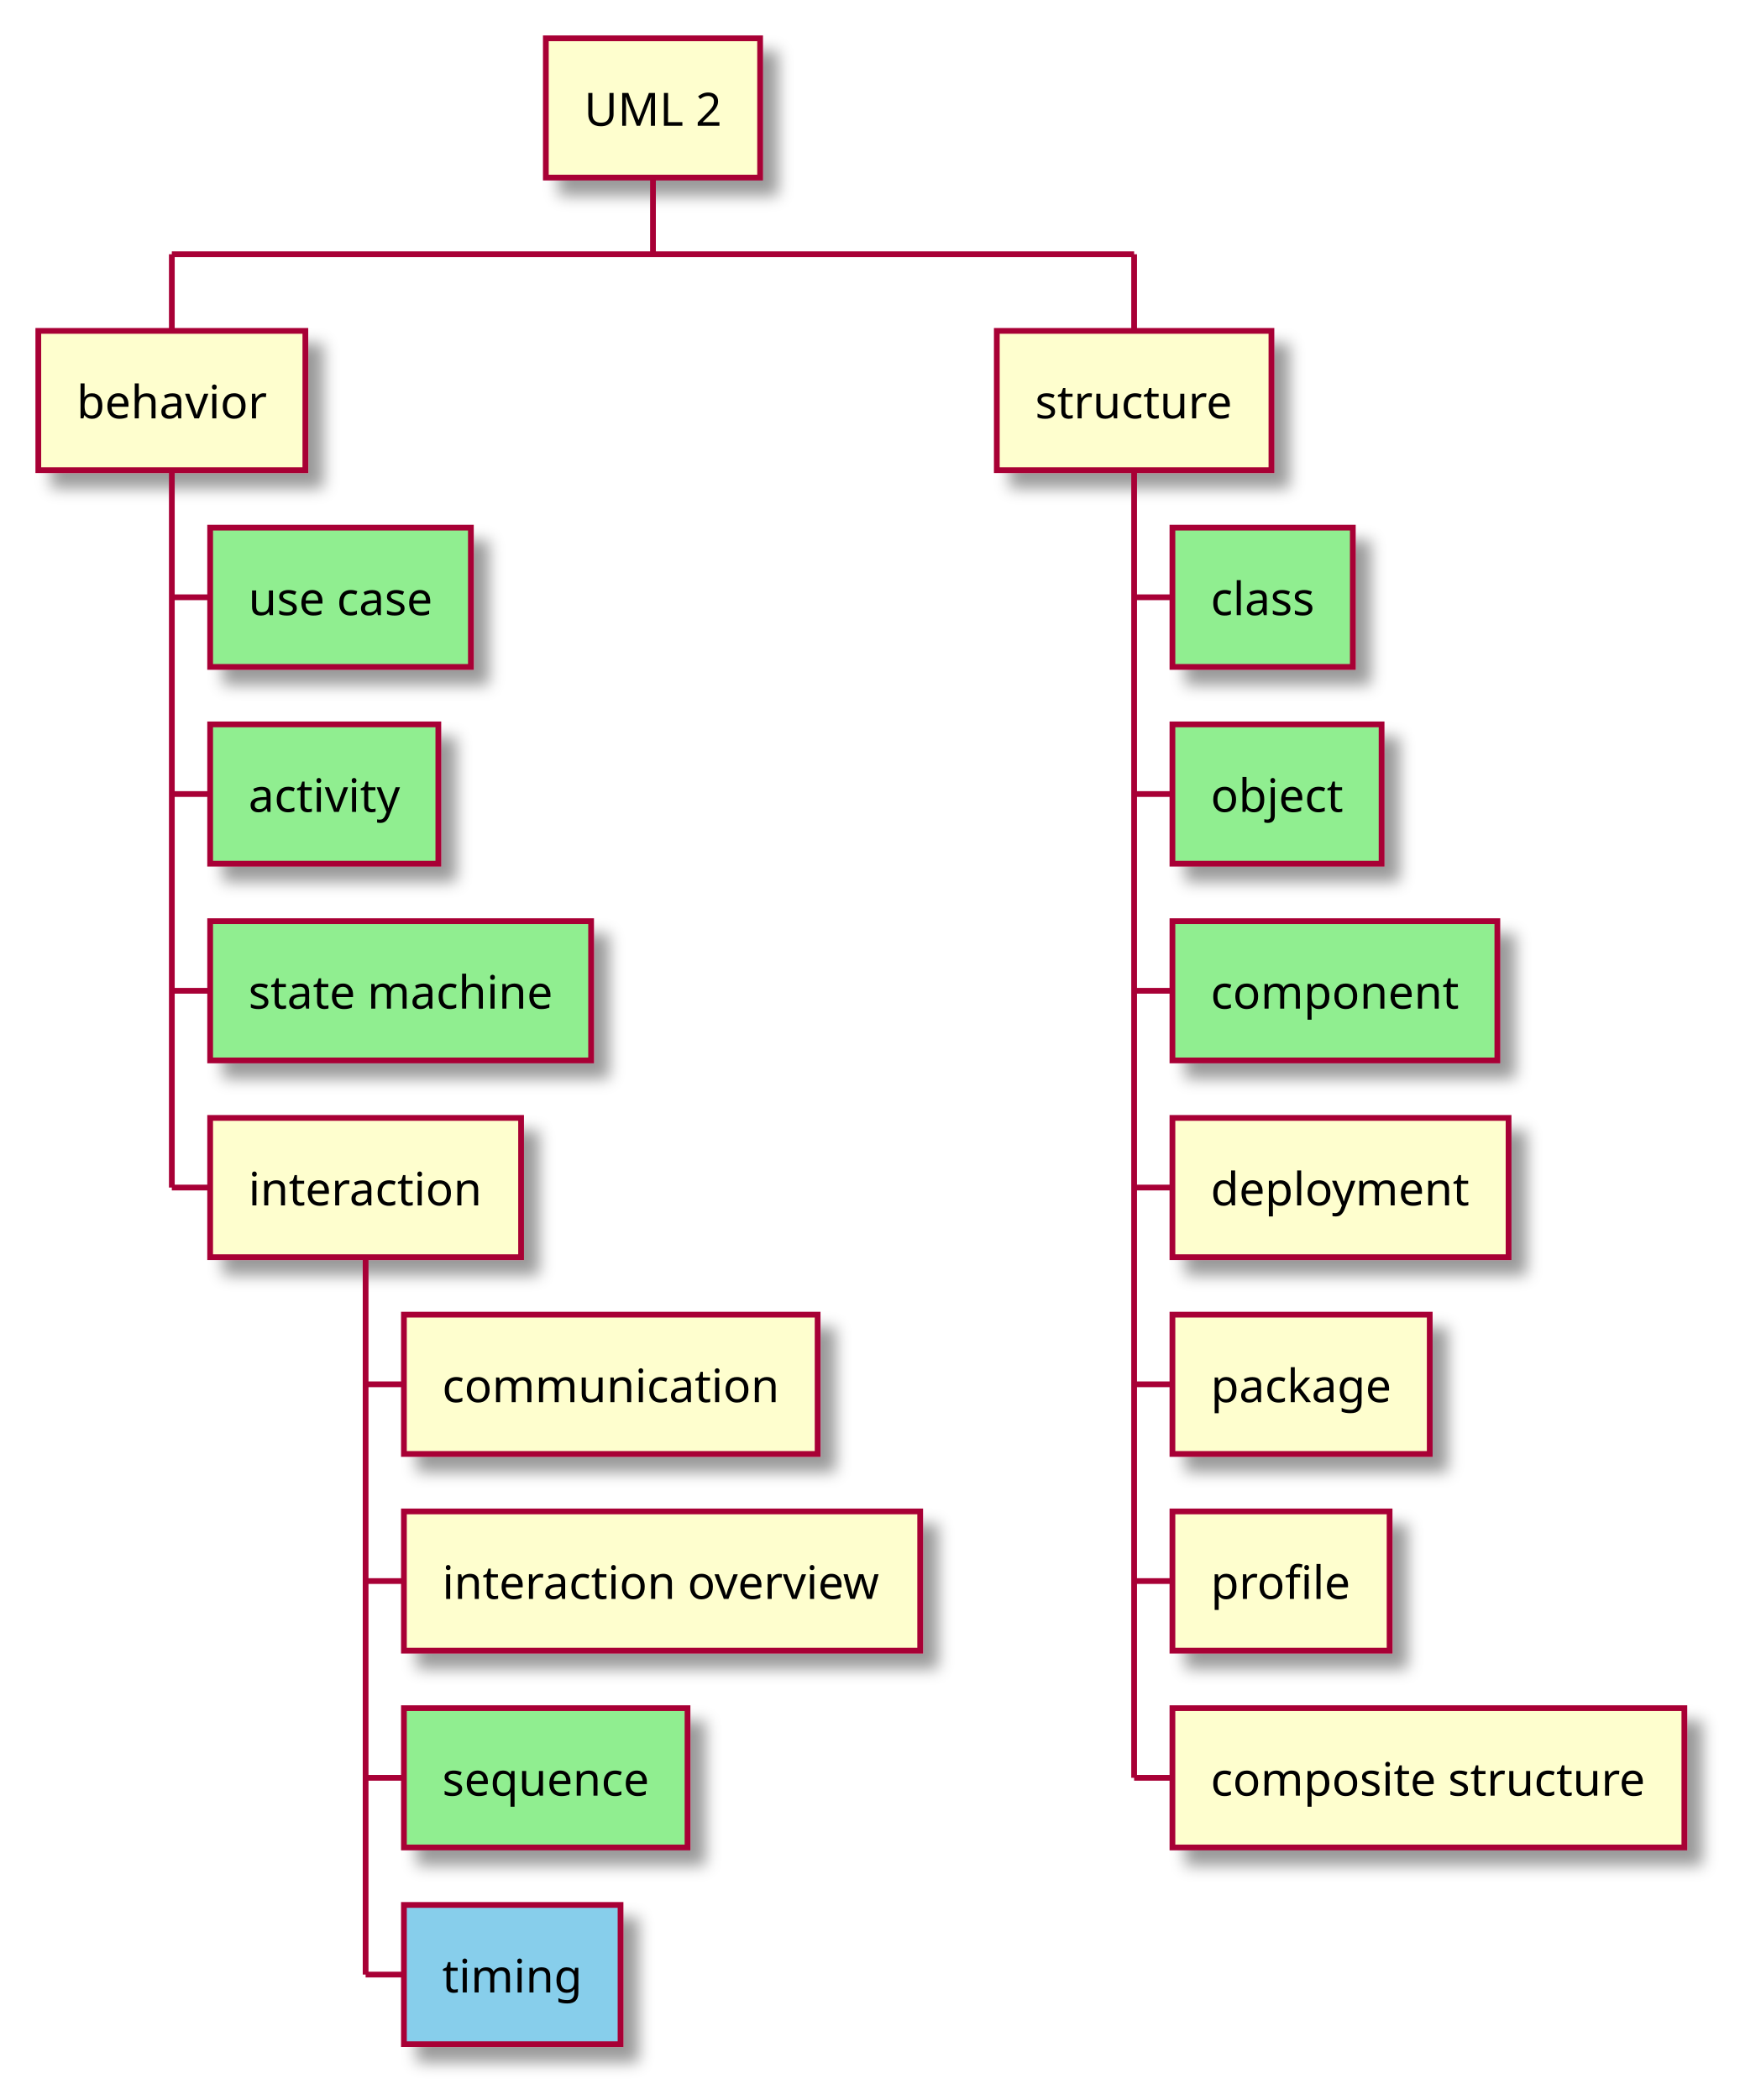
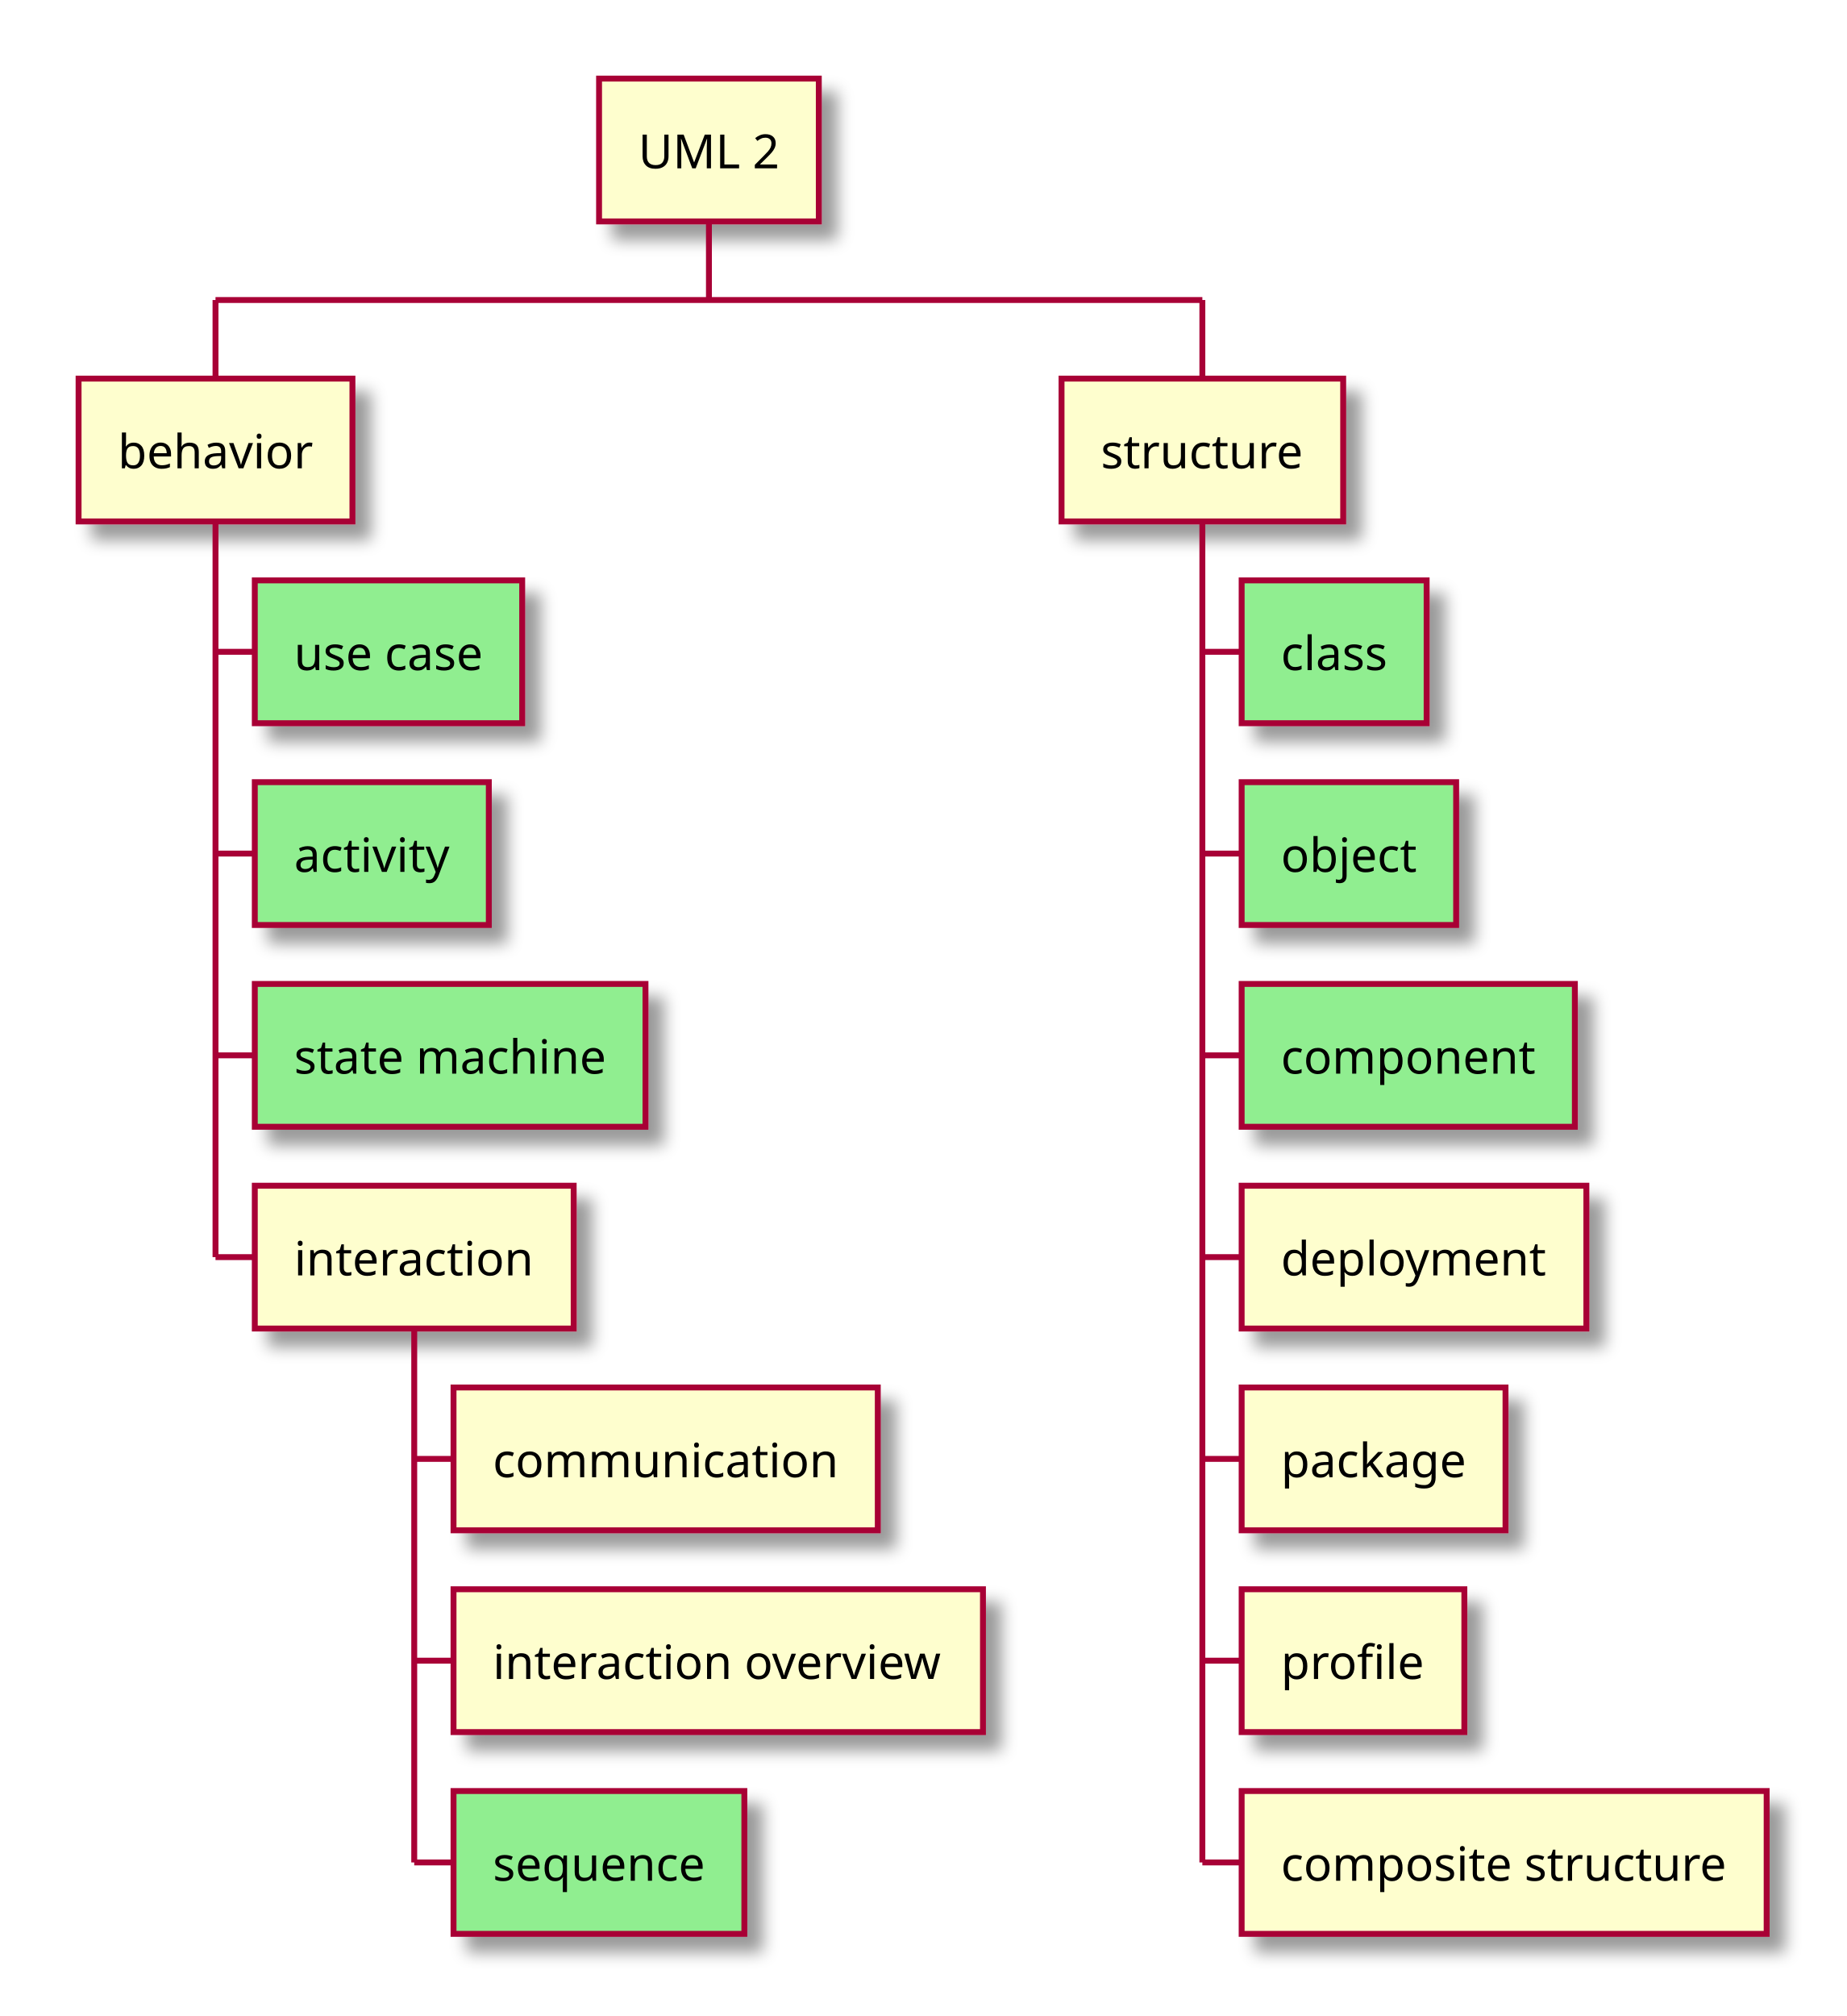
- <svg xmlns="http://www.w3.org/2000/svg" contentStyleType="text/css" height="1096px" preserveAspectRatio="none" style="width:908px;height:1096px;background:#FFFFFF;" version="1.1" viewBox="0 0 908 1096" width="908px" zoomAndPan="magnify">
+ <svg xmlns="http://www.w3.org/2000/svg" contentStyleType="text/css" data-diagram-type="WBS" height="1026px" preserveAspectRatio="none" style="width:940px;height:1026px;background:#FFFFFF;" version="1.1" viewBox="0 0 940 1026" width="940px" zoomAndPan="magnify">
  <defs>
-     <filter height="300%" id="feg0qbzvpbfzr" width="300%" x="-1" y="-1">
-       <feGaussianBlur result="blurOut" stdDeviation="4.0" />
+     <filter height="300%" id="fxvhjjwph0xyx" width="300%" x="-1" y="-1">
+       <feGaussianBlur result="blurOut" stdDeviation="4" />
      <feColorMatrix in="blurOut" result="blurOut2" type="matrix" values="0 0 0 0 0 0 0 0 0 0 0 0 0 0 0 0 0 0 .4 0" />
-       <feOffset dx="8.0" dy="8.0" in="blurOut2" result="blurOut3" />
+       <feOffset dx="8" dy="8" in="blurOut2" result="blurOut3" />
      <feBlend in="SourceGraphic" in2="blurOut3" mode="normal" />
    </filter>
  </defs>
  <g>
-     <line style="stroke:#A80036;stroke-width:3.0;" x1="89.704" x2="89.704" y1="132.688" y2="172.688" />
-     <rect fill="#FEFECE" filter="url(#feg0qbzvpbfzr)" height="72.688" style="stroke:#A80036;stroke-width:3.0;" width="139.409" x="20" y="172.688" />
-     <text fill="#000000" font-family="sans-serif" font-size="24" lengthAdjust="spacing" textLength="99.409" x="40" y="218.344">behavior</text>
-     <line style="stroke:#A80036;stroke-width:3.0;" x1="89.704" x2="109.704" y1="311.721" y2="311.721" />
-     <rect fill="#90EE90" filter="url(#feg0qbzvpbfzr)" height="72.688" style="stroke:#A80036;stroke-width:3.0;" width="136.121" x="109.704" y="275.377" />
-     <text fill="#000000" font-family="sans-serif" font-size="24" lengthAdjust="spacing" textLength="96.121" x="129.704" y="321.033">use case</text>
-     <line style="stroke:#A80036;stroke-width:3.0;" x1="89.704" x2="109.704" y1="414.409" y2="414.409" />
-     <rect fill="#90EE90" filter="url(#feg0qbzvpbfzr)" height="72.688" style="stroke:#A80036;stroke-width:3.0;" width="119.129" x="109.704" y="378.065" />
-     <text fill="#000000" font-family="sans-serif" font-size="24" lengthAdjust="spacing" textLength="79.129" x="129.704" y="423.721">activity</text>
-     <line style="stroke:#A80036;stroke-width:3.0;" x1="89.704" x2="109.704" y1="517.097" y2="517.097" />
-     <rect fill="#90EE90" filter="url(#feg0qbzvpbfzr)" height="72.688" style="stroke:#A80036;stroke-width:3.0;" width="198.881" x="109.704" y="480.753" />
-     <text fill="#000000" font-family="sans-serif" font-size="24" lengthAdjust="spacing" textLength="158.881" x="129.704" y="526.409">state machine</text>
-     <line style="stroke:#A80036;stroke-width:3.0;" x1="89.704" x2="109.704" y1="619.785" y2="619.785" />
-     <rect fill="#FEFECE" filter="url(#feg0qbzvpbfzr)" height="72.688" style="stroke:#A80036;stroke-width:3.0;" width="162.329" x="109.704" y="583.441" />
-     <text fill="#000000" font-family="sans-serif" font-size="24" lengthAdjust="spacing" textLength="122.329" x="129.704" y="629.097">interaction</text>
-     <line style="stroke:#A80036;stroke-width:3.0;" x1="190.869" x2="210.869" y1="722.473" y2="722.473" />
-     <rect fill="#FEFECE" filter="url(#feg0qbzvpbfzr)" height="72.688" style="stroke:#A80036;stroke-width:3.0;" width="215.969" x="210.869" y="686.129" />
-     <text fill="#000000" font-family="sans-serif" font-size="24" lengthAdjust="spacing" textLength="175.969" x="230.869" y="731.786">communication</text>
-     <line style="stroke:#A80036;stroke-width:3.0;" x1="190.869" x2="210.869" y1="825.162" y2="825.162" />
-     <rect fill="#FEFECE" filter="url(#feg0qbzvpbfzr)" height="72.688" style="stroke:#A80036;stroke-width:3.0;" width="269.514" x="210.869" y="788.818" />
-     <text fill="#000000" font-family="sans-serif" font-size="24" lengthAdjust="spacing" textLength="229.514" x="230.869" y="834.474">interaction overview</text>
-     <line style="stroke:#A80036;stroke-width:3.0;" x1="190.869" x2="210.869" y1="927.85" y2="927.85" />
-     <rect fill="#90EE90" filter="url(#feg0qbzvpbfzr)" height="72.688" style="stroke:#A80036;stroke-width:3.0;" width="148.049" x="210.869" y="891.506" />
-     <text fill="#000000" font-family="sans-serif" font-size="24" lengthAdjust="spacing" textLength="108.049" x="230.869" y="937.162">sequence</text>
-     <line style="stroke:#A80036;stroke-width:3.0;" x1="190.869" x2="210.869" y1="1030.538" y2="1030.538" />
-     <rect fill="#87CEEB" filter="url(#feg0qbzvpbfzr)" height="72.688" style="stroke:#A80036;stroke-width:3.0;" width="113.081" x="210.869" y="994.194" />
-     <text fill="#000000" font-family="sans-serif" font-size="24" lengthAdjust="spacing" textLength="73.081" x="230.869" y="1039.85">timing</text>
-     <line style="stroke:#A80036;stroke-width:3.0;" x1="190.869" x2="190.869" y1="656.129" y2="1030.538" />
-     <line style="stroke:#A80036;stroke-width:3.0;" x1="89.704" x2="89.704" y1="245.376" y2="619.785" />
-     <line style="stroke:#A80036;stroke-width:3.0;" x1="592.067" x2="592.067" y1="132.688" y2="172.688" />
-     <rect fill="#FEFECE" filter="url(#feg0qbzvpbfzr)" height="72.688" style="stroke:#A80036;stroke-width:3.0;" width="143.369" x="520.382" y="172.688" />
-     <text fill="#000000" font-family="sans-serif" font-size="24" lengthAdjust="spacing" textLength="103.369" x="540.382" y="218.344">structure</text>
-     <line style="stroke:#A80036;stroke-width:3.0;" x1="592.067" x2="612.067" y1="311.721" y2="311.721" />
-     <rect fill="#90EE90" filter="url(#feg0qbzvpbfzr)" height="72.688" style="stroke:#A80036;stroke-width:3.0;" width="94.168" x="612.067" y="275.377" />
-     <text fill="#000000" font-family="sans-serif" font-size="24" lengthAdjust="spacing" textLength="54.168" x="632.067" y="321.033">class</text>
-     <line style="stroke:#A80036;stroke-width:3.0;" x1="592.067" x2="612.067" y1="414.409" y2="414.409" />
-     <rect fill="#90EE90" filter="url(#feg0qbzvpbfzr)" height="72.688" style="stroke:#A80036;stroke-width:3.0;" width="109.192" x="612.067" y="378.065" />
-     <text fill="#000000" font-family="sans-serif" font-size="24" lengthAdjust="spacing" textLength="69.192" x="632.067" y="423.721">object</text>
-     <line style="stroke:#A80036;stroke-width:3.0;" x1="592.067" x2="612.067" y1="517.097" y2="517.097" />
-     <rect fill="#90EE90" filter="url(#feg0qbzvpbfzr)" height="72.688" style="stroke:#A80036;stroke-width:3.0;" width="169.625" x="612.067" y="480.753" />
-     <text fill="#000000" font-family="sans-serif" font-size="24" lengthAdjust="spacing" textLength="129.625" x="632.067" y="526.409">component</text>
-     <line style="stroke:#A80036;stroke-width:3.0;" x1="592.067" x2="612.067" y1="619.785" y2="619.785" />
-     <rect fill="#FEFECE" filter="url(#feg0qbzvpbfzr)" height="72.688" style="stroke:#A80036;stroke-width:3.0;" width="175.481" x="612.067" y="583.441" />
-     <text fill="#000000" font-family="sans-serif" font-size="24" lengthAdjust="spacing" textLength="135.481" x="632.067" y="629.097">deployment</text>
-     <line style="stroke:#A80036;stroke-width:3.0;" x1="592.067" x2="612.067" y1="722.473" y2="722.473" />
-     <rect fill="#FEFECE" filter="url(#feg0qbzvpbfzr)" height="72.688" style="stroke:#A80036;stroke-width:3.0;" width="134.321" x="612.067" y="686.129" />
-     <text fill="#000000" font-family="sans-serif" font-size="24" lengthAdjust="spacing" textLength="94.321" x="632.067" y="731.786">package</text>
-     <line style="stroke:#A80036;stroke-width:3.0;" x1="592.067" x2="612.067" y1="825.162" y2="825.162" />
-     <rect fill="#FEFECE" filter="url(#feg0qbzvpbfzr)" height="72.688" style="stroke:#A80036;stroke-width:3.0;" width="113.369" x="612.067" y="788.818" />
-     <text fill="#000000" font-family="sans-serif" font-size="24" lengthAdjust="spacing" textLength="73.369" x="632.067" y="834.474">profile</text>
-     <line style="stroke:#A80036;stroke-width:3.0;" x1="592.067" x2="612.067" y1="927.85" y2="927.85" />
-     <rect fill="#FEFECE" filter="url(#feg0qbzvpbfzr)" height="72.688" style="stroke:#A80036;stroke-width:3.0;" width="267.258" x="612.067" y="891.506" />
-     <text fill="#000000" font-family="sans-serif" font-size="24" lengthAdjust="spacing" textLength="227.258" x="632.067" y="937.162">composite structure</text>
-     <line style="stroke:#A80036;stroke-width:3.0;" x1="592.067" x2="592.067" y1="245.376" y2="927.85" />
-     <line style="stroke:#A80036;stroke-width:3.0;" x1="89.704" x2="592.067" y1="132.688" y2="132.688" />
-     <rect fill="#FEFECE" filter="url(#feg0qbzvpbfzr)" height="72.688" style="stroke:#A80036;stroke-width:3.0;" width="111.856" x="284.957" y="20" />
-     <text fill="#000000" font-family="sans-serif" font-size="24" lengthAdjust="spacing" textLength="71.856" x="304.957" y="65.656">UML 2</text>
-     <line style="stroke:#A80036;stroke-width:3.0;" x1="340.886" x2="340.886" y1="92.688" y2="132.688" />
+     <line style="stroke:#A80036;stroke-width:3;" x1="109.704" x2="109.704" y1="152.688" y2="192.688" />
+     <rect fill="#FEFECE" filter="url(#fxvhjjwph0xyx)" height="72.688" style="stroke:#A80036;stroke-width:3;" width="139.409" x="40" y="192.688" />
+     <text fill="#000000" font-family="sans-serif" font-size="24" lengthAdjust="spacing" textLength="99.409" x="60" y="238.344">behavior</text>
+     <line style="stroke:#A80036;stroke-width:3;" x1="109.704" x2="129.704" y1="331.721" y2="331.721" />
+     <rect fill="#90EE90" filter="url(#fxvhjjwph0xyx)" height="72.688" style="stroke:#A80036;stroke-width:3;" width="136.121" x="129.704" y="295.377" />
+     <text fill="#000000" font-family="sans-serif" font-size="24" lengthAdjust="spacing" textLength="96.121" x="149.704" y="341.033">use case</text>
+     <line style="stroke:#A80036;stroke-width:3;" x1="109.704" x2="129.704" y1="434.409" y2="434.409" />
+     <rect fill="#90EE90" filter="url(#fxvhjjwph0xyx)" height="72.688" style="stroke:#A80036;stroke-width:3;" width="119.129" x="129.704" y="398.065" />
+     <text fill="#000000" font-family="sans-serif" font-size="24" lengthAdjust="spacing" textLength="79.129" x="149.704" y="443.721">activity</text>
+     <line style="stroke:#A80036;stroke-width:3;" x1="109.704" x2="129.704" y1="537.097" y2="537.097" />
+     <rect fill="#90EE90" filter="url(#fxvhjjwph0xyx)" height="72.688" style="stroke:#A80036;stroke-width:3;" width="198.881" x="129.704" y="500.753" />
+     <text fill="#000000" font-family="sans-serif" font-size="24" lengthAdjust="spacing" textLength="158.881" x="149.704" y="546.409">state machine</text>
+     <line style="stroke:#A80036;stroke-width:3;" x1="109.704" x2="129.704" y1="639.785" y2="639.785" />
+     <rect fill="#FEFECE" filter="url(#fxvhjjwph0xyx)" height="72.688" style="stroke:#A80036;stroke-width:3;" width="162.329" x="129.704" y="603.441" />
+     <text fill="#000000" font-family="sans-serif" font-size="24" lengthAdjust="spacing" textLength="122.329" x="149.704" y="649.097">interaction</text>
+     <line style="stroke:#A80036;stroke-width:3;" x1="210.869" x2="230.869" y1="742.473" y2="742.473" />
+     <rect fill="#FEFECE" filter="url(#fxvhjjwph0xyx)" height="72.688" style="stroke:#A80036;stroke-width:3;" width="215.969" x="230.869" y="706.129" />
+     <text fill="#000000" font-family="sans-serif" font-size="24" lengthAdjust="spacing" textLength="175.969" x="250.869" y="751.786">communication</text>
+     <line style="stroke:#A80036;stroke-width:3;" x1="210.869" x2="230.869" y1="845.162" y2="845.162" />
+     <rect fill="#FEFECE" filter="url(#fxvhjjwph0xyx)" height="72.688" style="stroke:#A80036;stroke-width:3;" width="269.514" x="230.869" y="808.818" />
+     <text fill="#000000" font-family="sans-serif" font-size="24" lengthAdjust="spacing" textLength="229.514" x="250.869" y="854.474">interaction overview</text>
+     <line style="stroke:#A80036;stroke-width:3;" x1="210.869" x2="230.869" y1="947.85" y2="947.85" />
+     <rect fill="#90EE90" filter="url(#fxvhjjwph0xyx)" height="72.688" style="stroke:#A80036;stroke-width:3;" width="148.049" x="230.869" y="911.506" />
+     <text fill="#000000" font-family="sans-serif" font-size="24" lengthAdjust="spacing" textLength="108.049" x="250.869" y="957.162">sequence</text>
+     <line style="stroke:#A80036;stroke-width:3;" x1="210.869" x2="210.869" y1="676.129" y2="947.85" />
+     <line style="stroke:#A80036;stroke-width:3;" x1="109.704" x2="109.704" y1="265.377" y2="639.785" />
+     <line style="stroke:#A80036;stroke-width:3;" x1="612.067" x2="612.067" y1="152.688" y2="192.688" />
+     <rect fill="#FEFECE" filter="url(#fxvhjjwph0xyx)" height="72.688" style="stroke:#A80036;stroke-width:3;" width="143.369" x="540.382" y="192.688" />
+     <text fill="#000000" font-family="sans-serif" font-size="24" lengthAdjust="spacing" textLength="103.369" x="560.382" y="238.344">structure</text>
+     <line style="stroke:#A80036;stroke-width:3;" x1="612.067" x2="632.067" y1="331.721" y2="331.721" />
+     <rect fill="#90EE90" filter="url(#fxvhjjwph0xyx)" height="72.688" style="stroke:#A80036;stroke-width:3;" width="94.168" x="632.067" y="295.377" />
+     <text fill="#000000" font-family="sans-serif" font-size="24" lengthAdjust="spacing" textLength="54.168" x="652.067" y="341.033">class</text>
+     <line style="stroke:#A80036;stroke-width:3;" x1="612.067" x2="632.067" y1="434.409" y2="434.409" />
+     <rect fill="#90EE90" filter="url(#fxvhjjwph0xyx)" height="72.688" style="stroke:#A80036;stroke-width:3;" width="109.192" x="632.067" y="398.065" />
+     <text fill="#000000" font-family="sans-serif" font-size="24" lengthAdjust="spacing" textLength="69.192" x="652.067" y="443.721">object</text>
+     <line style="stroke:#A80036;stroke-width:3;" x1="612.067" x2="632.067" y1="537.097" y2="537.097" />
+     <rect fill="#90EE90" filter="url(#fxvhjjwph0xyx)" height="72.688" style="stroke:#A80036;stroke-width:3;" width="169.625" x="632.067" y="500.753" />
+     <text fill="#000000" font-family="sans-serif" font-size="24" lengthAdjust="spacing" textLength="129.625" x="652.067" y="546.409">component</text>
+     <line style="stroke:#A80036;stroke-width:3;" x1="612.067" x2="632.067" y1="639.785" y2="639.785" />
+     <rect fill="#FEFECE" filter="url(#fxvhjjwph0xyx)" height="72.688" style="stroke:#A80036;stroke-width:3;" width="175.481" x="632.067" y="603.441" />
+     <text fill="#000000" font-family="sans-serif" font-size="24" lengthAdjust="spacing" textLength="135.481" x="652.067" y="649.097">deployment</text>
+     <line style="stroke:#A80036;stroke-width:3;" x1="612.067" x2="632.067" y1="742.473" y2="742.473" />
+     <rect fill="#FEFECE" filter="url(#fxvhjjwph0xyx)" height="72.688" style="stroke:#A80036;stroke-width:3;" width="134.321" x="632.067" y="706.129" />
+     <text fill="#000000" font-family="sans-serif" font-size="24" lengthAdjust="spacing" textLength="94.321" x="652.067" y="751.786">package</text>
+     <line style="stroke:#A80036;stroke-width:3;" x1="612.067" x2="632.067" y1="845.162" y2="845.162" />
+     <rect fill="#FEFECE" filter="url(#fxvhjjwph0xyx)" height="72.688" style="stroke:#A80036;stroke-width:3;" width="113.369" x="632.067" y="808.818" />
+     <text fill="#000000" font-family="sans-serif" font-size="24" lengthAdjust="spacing" textLength="73.369" x="652.067" y="854.474">profile</text>
+     <line style="stroke:#A80036;stroke-width:3;" x1="612.067" x2="632.067" y1="947.85" y2="947.85" />
+     <rect fill="#FEFECE" filter="url(#fxvhjjwph0xyx)" height="72.688" style="stroke:#A80036;stroke-width:3;" width="267.258" x="632.067" y="911.506" />
+     <text fill="#000000" font-family="sans-serif" font-size="24" lengthAdjust="spacing" textLength="227.258" x="652.067" y="957.162">composite structure</text>
+     <line style="stroke:#A80036;stroke-width:3;" x1="612.067" x2="612.067" y1="265.377" y2="947.85" />
+     <line style="stroke:#A80036;stroke-width:3;" x1="109.704" x2="612.067" y1="152.688" y2="152.688" />
+     <rect fill="#FEFECE" filter="url(#fxvhjjwph0xyx)" height="72.688" style="stroke:#A80036;stroke-width:3;" width="111.856" x="304.957" y="40" />
+     <text fill="#000000" font-family="sans-serif" font-size="24" lengthAdjust="spacing" textLength="71.856" x="324.957" y="85.656">UML 2</text>
+     <line style="stroke:#A80036;stroke-width:3;" x1="360.886" x2="360.886" y1="112.688" y2="152.688" />
  </g>
</svg>
